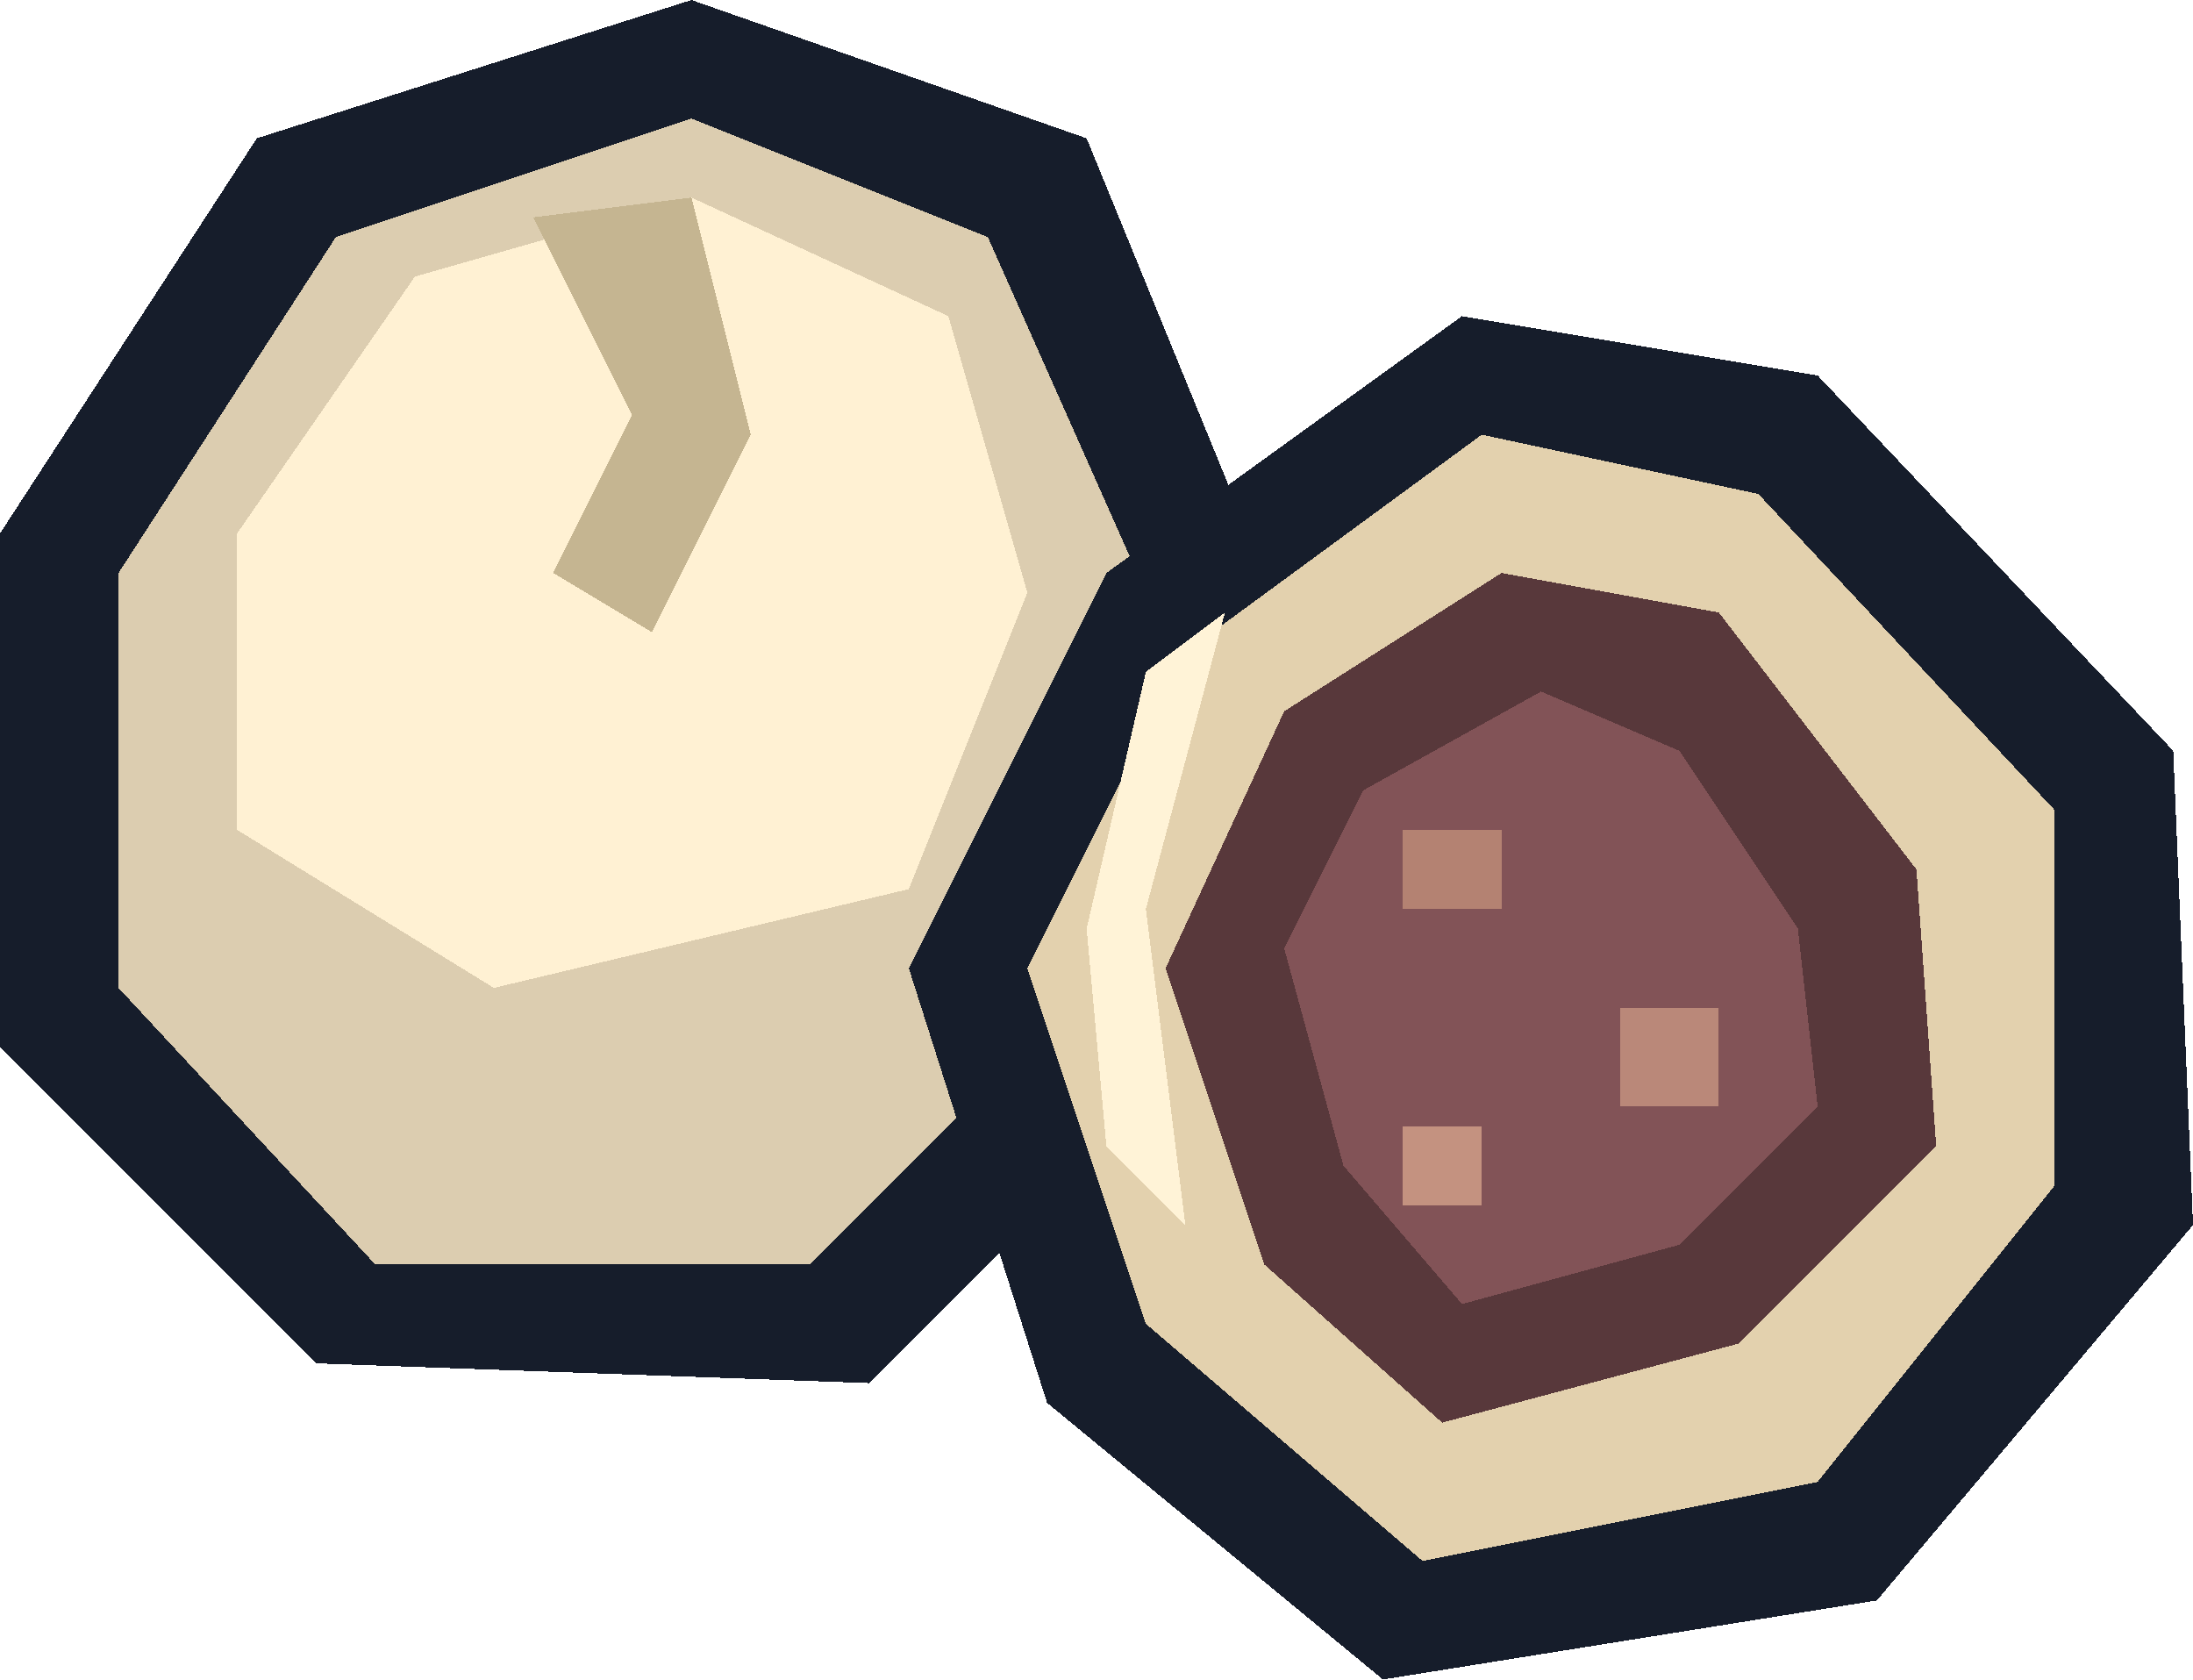
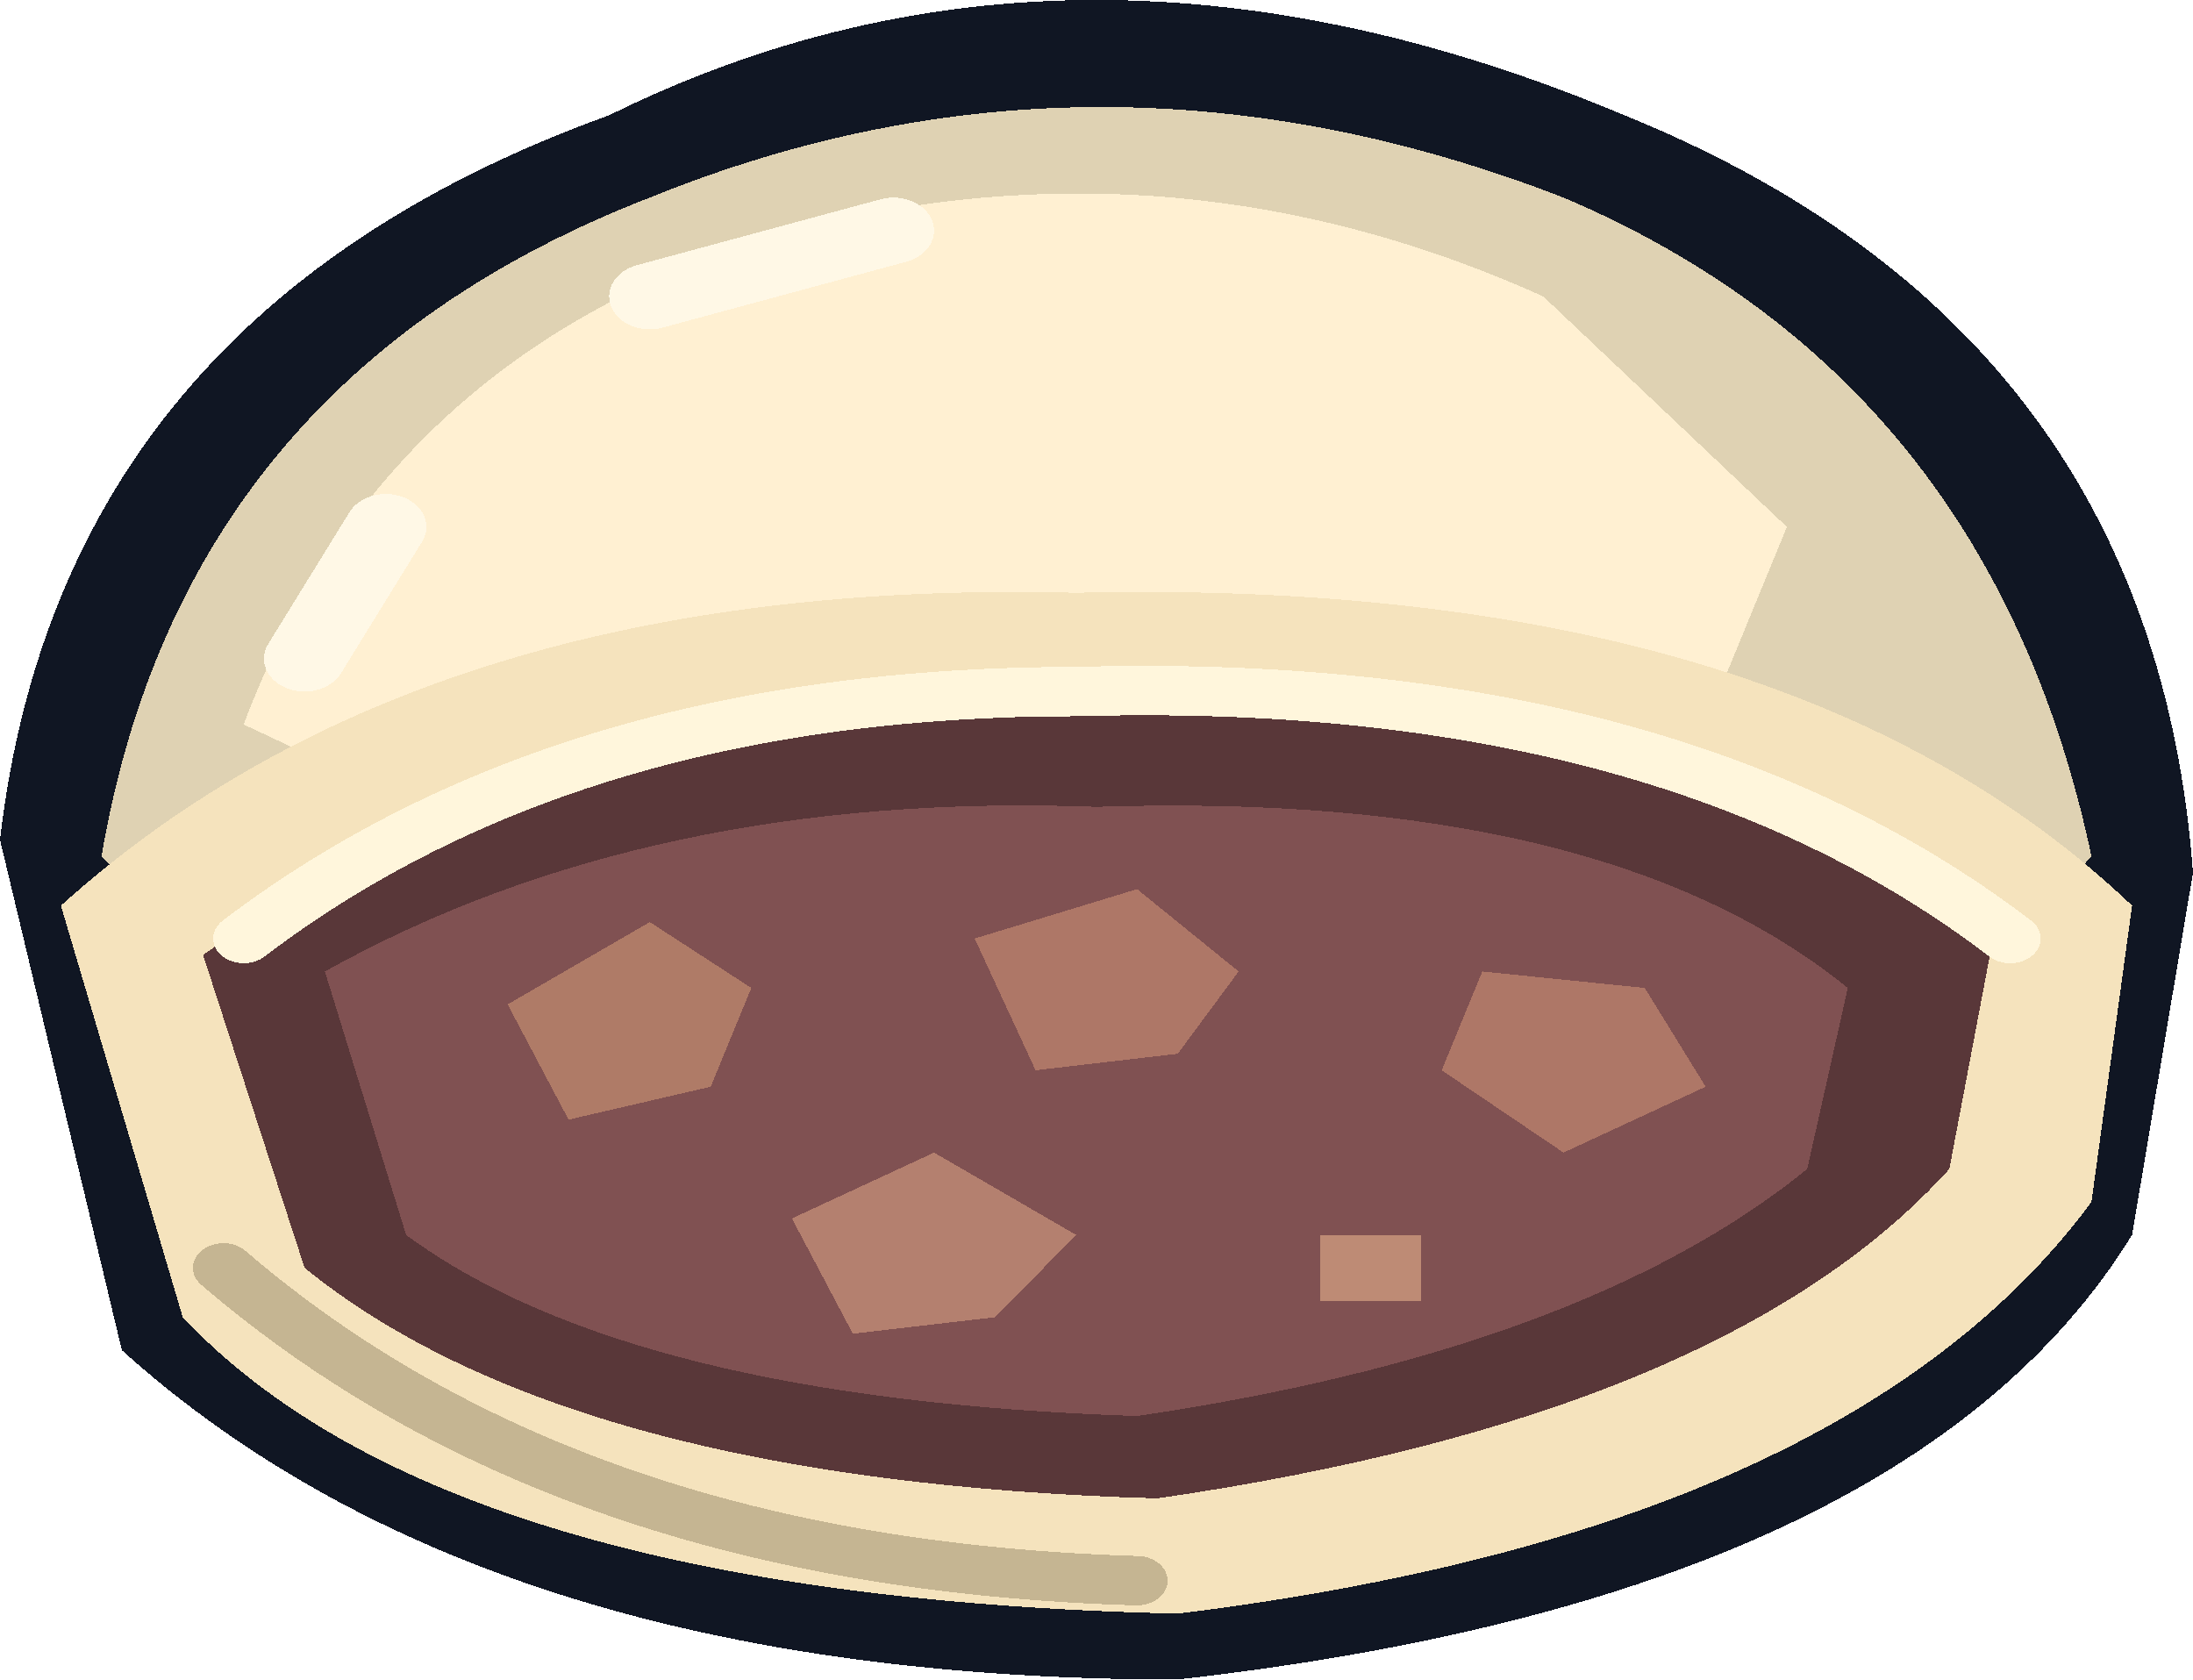
<svg xmlns="http://www.w3.org/2000/svg" width="111" height="85" viewBox="9 32 111 85" shape-rendering="crispEdges">
-   <path d="M9 59L22 39L44 32L64 39L73 61L70 85L53 102L25 101L9 85Z" fill="#161d2b" />
-   <path d="M15 61L26 44L44 38L59 44L67 62L64 82L50 96H28L15 82Z" fill="#dccdb0" />
-   <path d="M21 59L30 46L44 42L57 48L61 62L55 77L34 82L21 74Z" fill="#fff1d3" />
-   <path d="M36 43L41 53L37 61L42 64L47 54L44 42Z" fill="#c5b591" />
-   <path d="M65 61L83 48L101 51L119 70L120 94L104 113L79 117L62 103L55 81Z" fill="#161d2b" />
-   <path d="M69 65L84 54L98 57L113 73V92L101 107L81 111L67 99L61 81Z" fill="#e3d1ae" />
-   <path d="M74 68L85 61L96 63L106 76L107 90L97 100L82 104L73 96L68 81Z" fill="#58383b" />
-   <path d="M78 72L87 67L94 70L100 79L101 88L94 95L83 98L77 91L74 80Z" fill="#825357" />
-   <rect x="80" y="74" width="5" height="4" fill="#b48272" />
-   <rect x="91" y="83" width="5" height="5" fill="#ba8879" />
-   <rect x="80" y="89" width="4" height="4" fill="#c49280" />
-   <path d="M67 66L71 63L67 78L69 94L65 90L64 79Z" fill="#fff3d7" />
+   <g transform="matrix(1.027778 0 0 0.8333333 -3.333333 14.5)">
+     <path d="M12 72Q15 40 42 28Q65 14 92 28Q118 41 120 74L117 96Q106 118 70 123Q36 123 18 103Z" fill="#101623" />
+     <path d="M17 73Q21 44 44 33Q66 22 89 33Q110 44 115 73L107 84L29 88Z" fill="#dfd2b3" />
+     <path d="M24 65Q31 42 51 35Q70 29 88 39L100 53L96 65L74 72L43 76Z" fill="#fff0d2" />
+     <path d="M44 39L56 35M31 53L27 61" fill="none" stroke="#fff8e6" stroke-width="4" stroke-linejoin="round" stroke-linecap="round" />
+     <path d="M15 76Q33 56 65 57Q100 56 117 76L115 94Q103 114 70 119Q34 118 21 101Z" fill="#f5e3bd" />
+     <path d="M22 79Q39 64 65 64Q94 63 110 79L108 92Q97 107 69 112Q40 111 27 98Z" fill="#593739" />
+     <path d="M28 80Q44 69 66 70Q91 69 103 81L101 92Q90 103 68 107Q43 106 32 96Z" fill="#805152" />
+     <path d="M24 78Q40 63 65 63Q94 62 111 78" fill="none" stroke="#fff6dc" stroke-width="3" stroke-linejoin="round" stroke-linecap="round" />
+     <path d="M37 82L44 77L49 81L47 87L40 89Z" fill="#af7b67" />
+     <path d="M60 78L68 75L73 80L70 85L63 86Z" fill="#ae7767" />
+     <path d="M85 80L93 81L96 87L89 91L83 86Z" fill="#ae7767" />
+     <path d="M51 95L58 91L65 96L61 101L54 102Z" fill="#b4806f" />
+     <rect x="77" y="96" width="5" height="4" fill="#be8b75" />
+     <path d="M23 98Q40 116 68 117" fill="none" stroke="#c5b592" stroke-width="3" stroke-linejoin="round" stroke-linecap="round" />
+   </g>
</svg>
